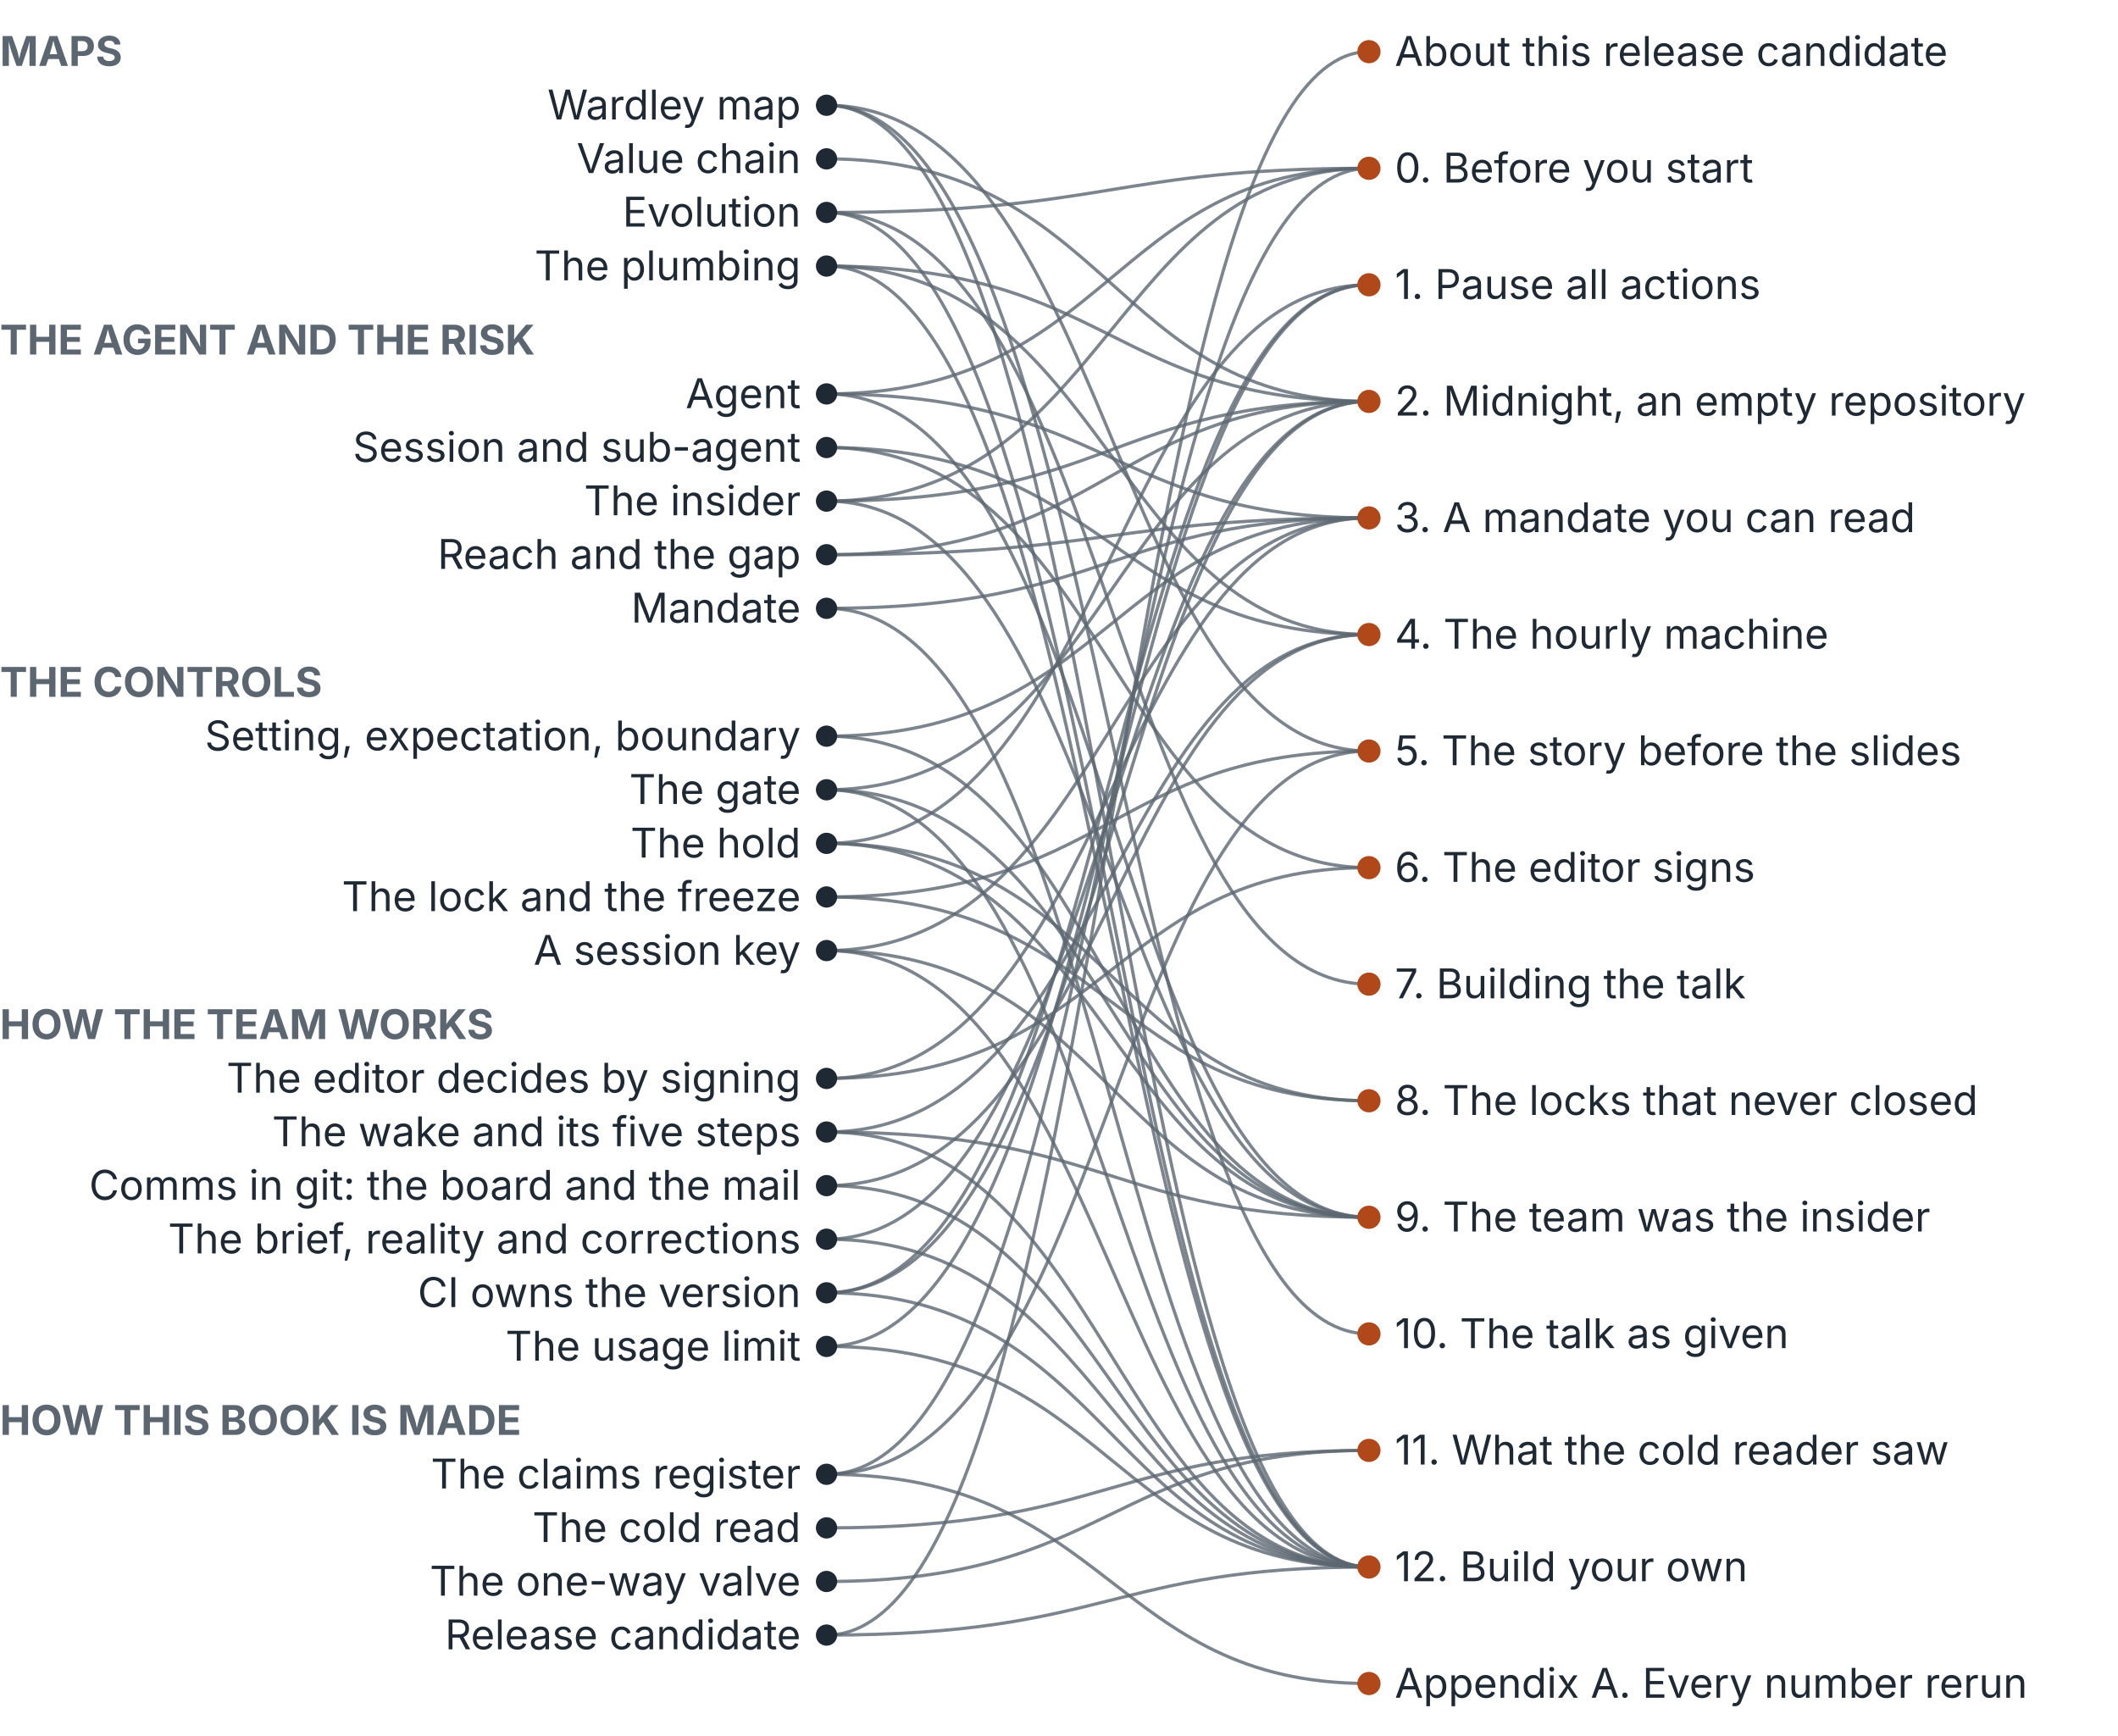
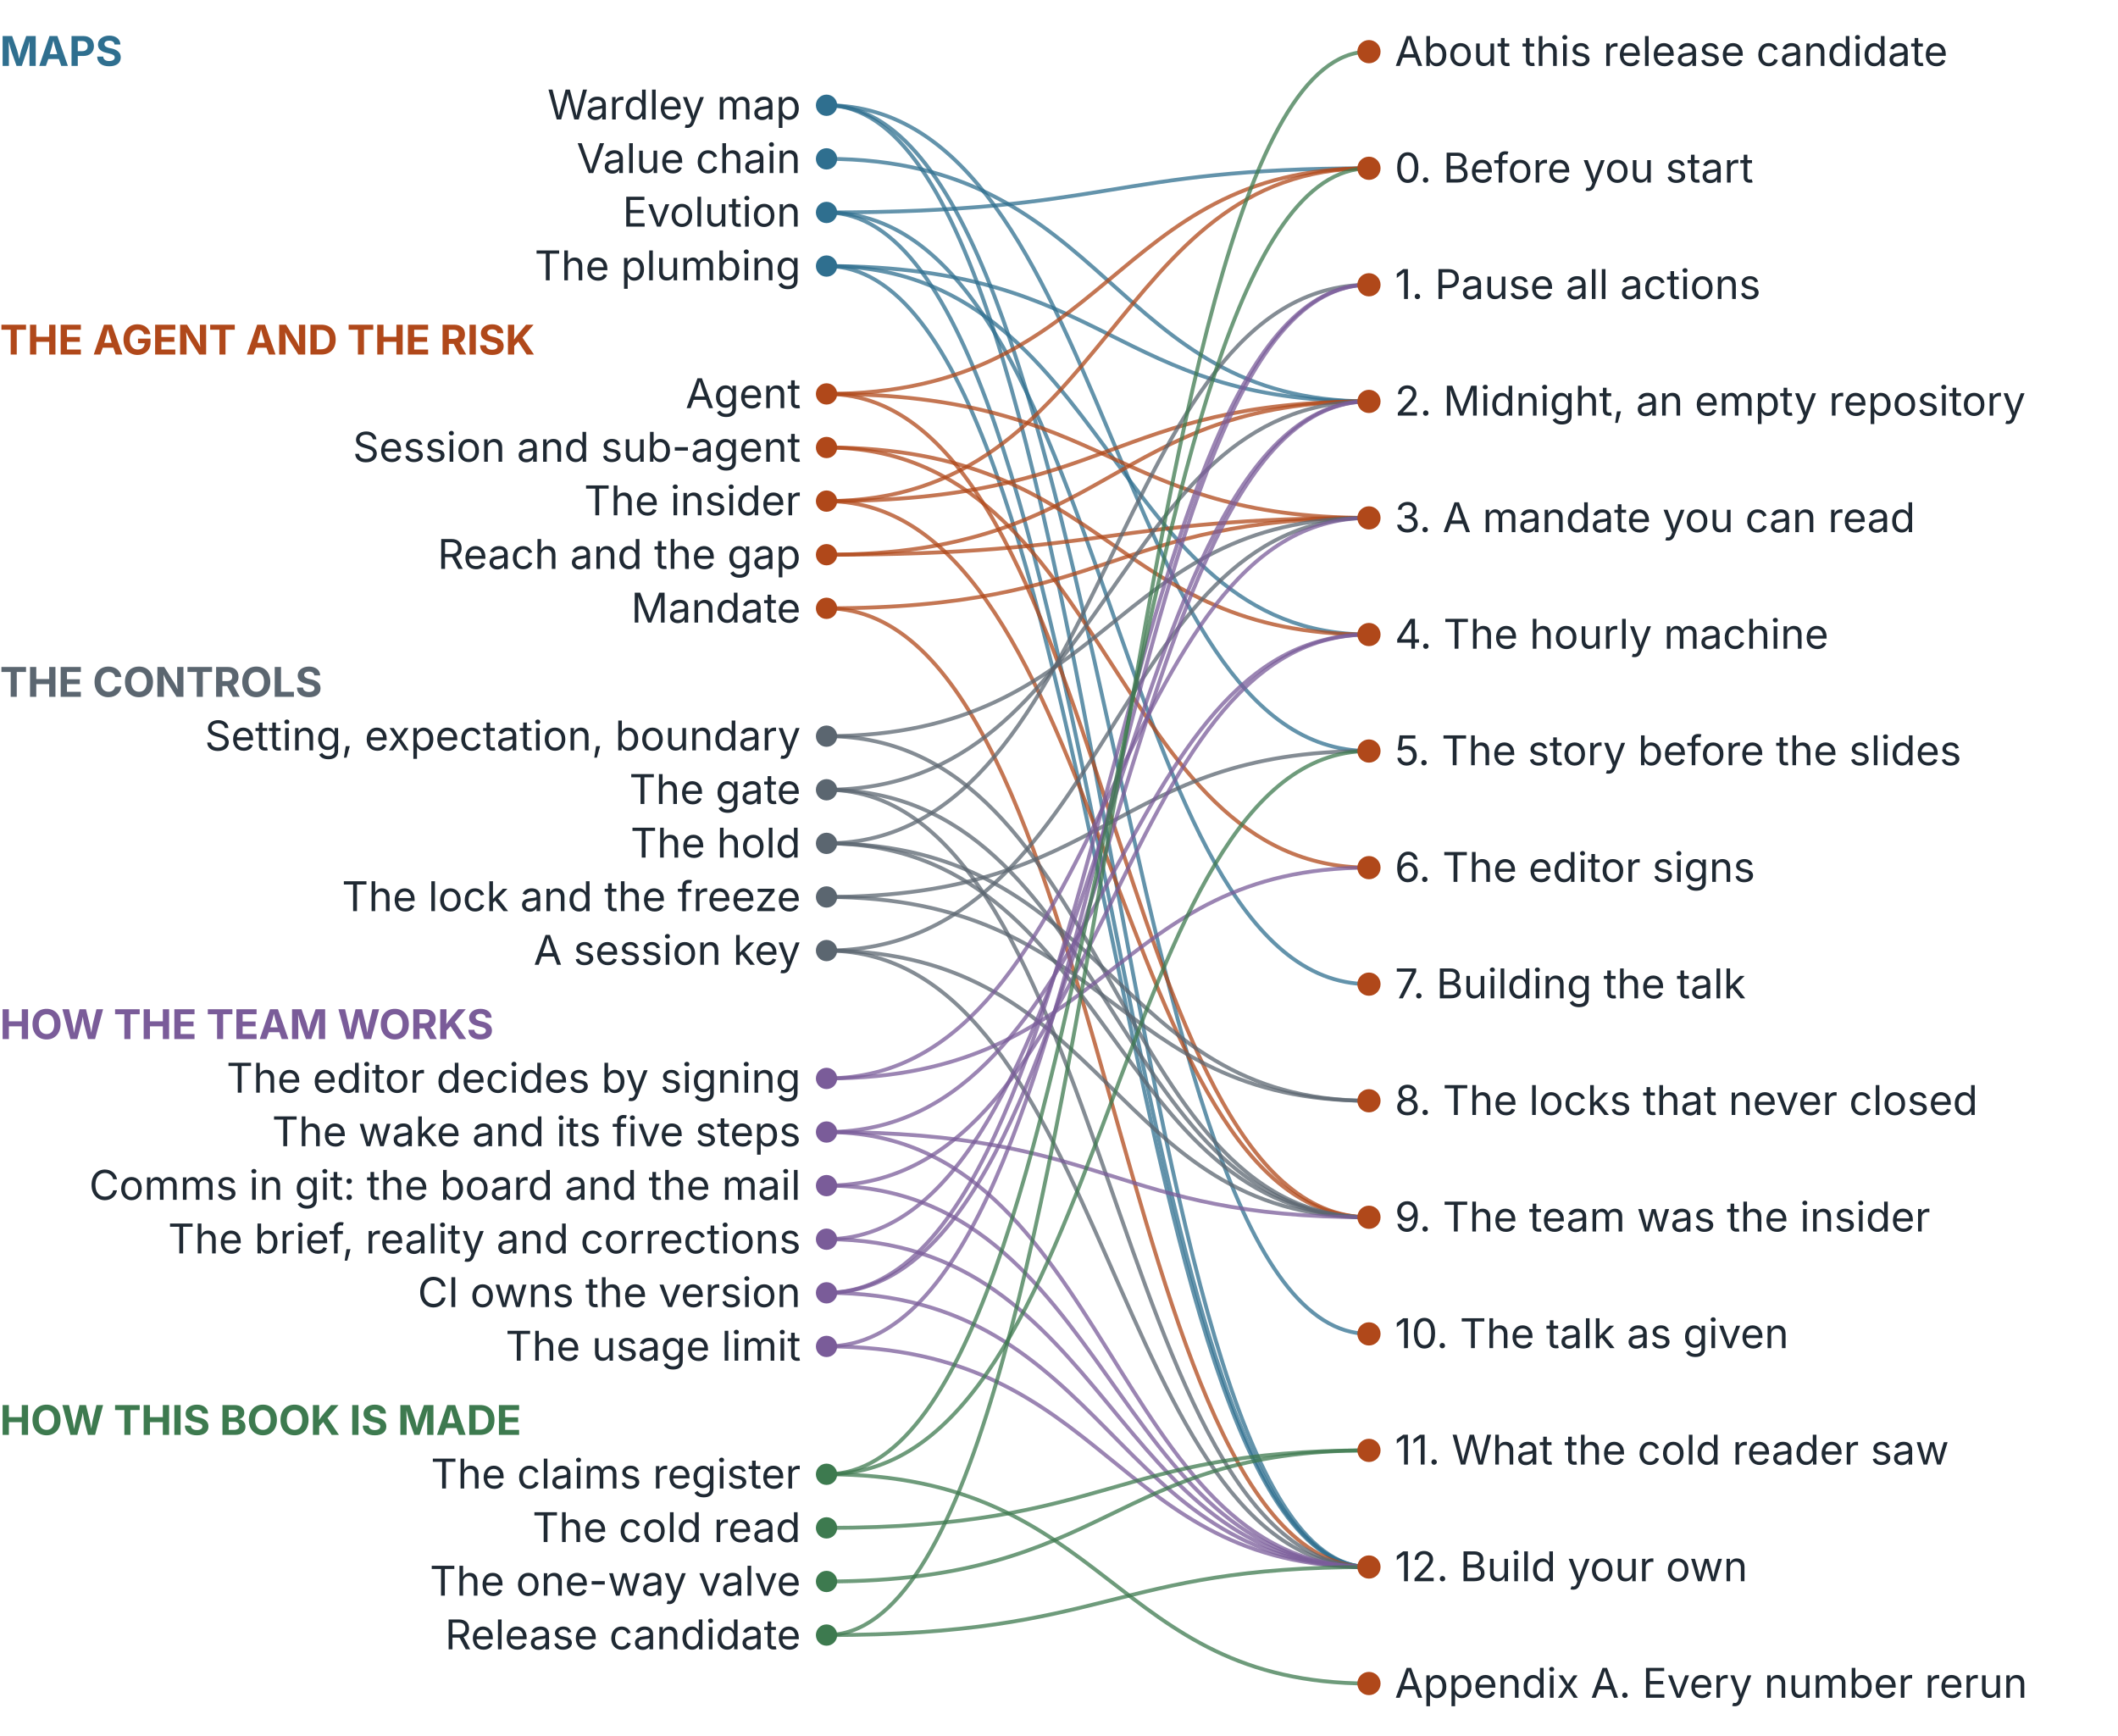
<svg xmlns="http://www.w3.org/2000/svg" viewBox="0 0 164 134.4" role="img" aria-label="Chapter 13's concepts down the left in their five groups, the book's chapters down the right, a line from each concept to each chapter that shows it.">
-   <path d="M64.00 8.15 C86.00 8.15 86.00 58.15 106.00 58.15" fill="none" stroke="#5b6670" stroke-width=".25" opacity=".8" />
-   <path d="M64.00 8.15 C86.00 8.15 86.00 103.28 106.00 103.28" fill="none" stroke="#5b6670" stroke-width=".25" opacity=".8" />
-   <path d="M64.00 8.15 C86.00 8.15 86.00 121.33 106.00 121.33" fill="none" stroke="#5b6670" stroke-width=".25" opacity=".8" />
-   <circle cx="64.00" cy="8.15" r=".7" fill="#1f2933" stroke="#1f2933" stroke-width=".25" />
-   <path d="M64.00 12.30 C86.00 12.30 86.00 31.08 106.00 31.08" fill="none" stroke="#5b6670" stroke-width=".25" opacity=".8" />
-   <circle cx="64.00" cy="12.30" r=".7" fill="#1f2933" stroke="#1f2933" stroke-width=".25" />
-   <path d="M64.00 16.45 C86.00 16.45 86.00 13.03 106.00 13.03" fill="none" stroke="#5b6670" stroke-width=".25" opacity=".8" />
-   <path d="M64.00 16.45 C86.00 16.45 86.00 76.20 106.00 76.20" fill="none" stroke="#5b6670" stroke-width=".25" opacity=".8" />
-   <path d="M64.00 16.45 C86.00 16.45 86.00 121.33 106.00 121.33" fill="none" stroke="#5b6670" stroke-width=".25" opacity=".8" />
-   <circle cx="64.00" cy="16.45" r=".7" fill="#1f2933" stroke="#1f2933" stroke-width=".25" />
-   <path d="M64.00 20.60 C86.00 20.60 86.00 31.08 106.00 31.08" fill="none" stroke="#5b6670" stroke-width=".25" opacity=".8" />
-   <path d="M64.00 20.60 C86.00 20.60 86.00 49.13 106.00 49.13" fill="none" stroke="#5b6670" stroke-width=".25" opacity=".8" />
-   <path d="M64.00 20.60 C86.00 20.60 86.00 121.33 106.00 121.33" fill="none" stroke="#5b6670" stroke-width=".25" opacity=".8" />
-   <circle cx="64.00" cy="20.60" r=".7" fill="#1f2933" stroke="#1f2933" stroke-width=".25" />
-   <path d="M64.00 30.50 C86.00 30.50 86.00 13.03 106.00 13.03" fill="none" stroke="#5b6670" stroke-width=".25" opacity=".8" />
-   <path d="M64.00 30.50 C86.00 30.50 86.00 40.10 106.00 40.10" fill="none" stroke="#5b6670" stroke-width=".25" opacity=".8" />
-   <path d="M64.00 30.50 C86.00 30.50 86.00 94.25 106.00 94.25" fill="none" stroke="#5b6670" stroke-width=".25" opacity=".8" />
-   <circle cx="64.00" cy="30.50" r=".7" fill="#1f2933" stroke="#1f2933" stroke-width=".25" />
-   <path d="M64.00 34.65 C86.00 34.65 86.00 49.13 106.00 49.13" fill="none" stroke="#5b6670" stroke-width=".25" opacity=".8" />
-   <path d="M64.00 34.65 C86.00 34.65 86.00 67.18 106.00 67.18" fill="none" stroke="#5b6670" stroke-width=".25" opacity=".8" />
-   <circle cx="64.00" cy="34.65" r=".7" fill="#1f2933" stroke="#1f2933" stroke-width=".25" />
-   <path d="M64.00 38.80 C86.00 38.80 86.00 13.03 106.00 13.03" fill="none" stroke="#5b6670" stroke-width=".25" opacity=".8" />
-   <path d="M64.00 38.80 C86.00 38.80 86.00 31.08 106.00 31.08" fill="none" stroke="#5b6670" stroke-width=".25" opacity=".8" />
-   <path d="M64.00 38.80 C86.00 38.80 86.00 94.25 106.00 94.25" fill="none" stroke="#5b6670" stroke-width=".25" opacity=".8" />
-   <circle cx="64.00" cy="38.80" r=".7" fill="#1f2933" stroke="#1f2933" stroke-width=".25" />
-   <path d="M64.00 42.95 C86.00 42.95 86.00 31.08 106.00 31.08" fill="none" stroke="#5b6670" stroke-width=".25" opacity=".8" />
-   <path d="M64.00 42.95 C86.00 42.95 86.00 40.10 106.00 40.10" fill="none" stroke="#5b6670" stroke-width=".25" opacity=".8" />
-   <circle cx="64.00" cy="42.95" r=".7" fill="#1f2933" stroke="#1f2933" stroke-width=".25" />
-   <path d="M64.00 47.10 C86.00 47.10 86.00 40.10 106.00 40.10" fill="none" stroke="#5b6670" stroke-width=".25" opacity=".8" />
-   <path d="M64.00 47.10 C86.00 47.10 86.00 121.33 106.00 121.33" fill="none" stroke="#5b6670" stroke-width=".25" opacity=".8" />
-   <circle cx="64.00" cy="47.10" r=".7" fill="#1f2933" stroke="#1f2933" stroke-width=".25" />
-   <path d="M64.00 57.00 C86.00 57.00 86.00 40.10 106.00 40.10" fill="none" stroke="#5b6670" stroke-width=".25" opacity=".8" />
-   <path d="M64.00 57.00 C86.00 57.00 86.00 94.25 106.00 94.25" fill="none" stroke="#5b6670" stroke-width=".25" opacity=".8" />
-   <circle cx="64.00" cy="57.00" r=".7" fill="#1f2933" stroke="#1f2933" stroke-width=".25" />
-   <path d="M64.00 61.15 C86.00 61.15 86.00 31.08 106.00 31.08" fill="none" stroke="#5b6670" stroke-width=".25" opacity=".8" />
-   <path d="M64.00 61.15 C86.00 61.15 86.00 94.25 106.00 94.25" fill="none" stroke="#5b6670" stroke-width=".25" opacity=".8" />
-   <path d="M64.00 61.15 C86.00 61.15 86.00 121.33 106.00 121.33" fill="none" stroke="#5b6670" stroke-width=".25" opacity=".8" />
-   <circle cx="64.00" cy="61.15" r=".7" fill="#1f2933" stroke="#1f2933" stroke-width=".25" />
-   <path d="M64.00 65.30 C86.00 65.30 86.00 22.05 106.00 22.05" fill="none" stroke="#5b6670" stroke-width=".25" opacity=".8" />
-   <path d="M64.00 65.30 C86.00 65.30 86.00 85.23 106.00 85.23" fill="none" stroke="#5b6670" stroke-width=".25" opacity=".8" />
-   <path d="M64.00 65.30 C86.00 65.30 86.00 94.25 106.00 94.25" fill="none" stroke="#5b6670" stroke-width=".25" opacity=".8" />
-   <circle cx="64.00" cy="65.30" r=".7" fill="#1f2933" stroke="#1f2933" stroke-width=".25" />
-   <path d="M64.00 69.45 C86.00 69.45 86.00 58.15 106.00 58.15" fill="none" stroke="#5b6670" stroke-width=".25" opacity=".8" />
-   <path d="M64.00 69.45 C86.00 69.45 86.00 85.23 106.00 85.23" fill="none" stroke="#5b6670" stroke-width=".25" opacity=".8" />
-   <circle cx="64.00" cy="69.45" r=".7" fill="#1f2933" stroke="#1f2933" stroke-width=".25" />
-   <path d="M64.00 73.60 C86.00 73.60 86.00 40.10 106.00 40.10" fill="none" stroke="#5b6670" stroke-width=".25" opacity=".8" />
-   <path d="M64.00 73.60 C86.00 73.60 86.00 94.25 106.00 94.25" fill="none" stroke="#5b6670" stroke-width=".25" opacity=".8" />
-   <path d="M64.00 73.60 C86.00 73.60 86.00 121.33 106.00 121.33" fill="none" stroke="#5b6670" stroke-width=".25" opacity=".8" />
-   <circle cx="64.00" cy="73.60" r=".7" fill="#1f2933" stroke="#1f2933" stroke-width=".25" />
-   <path d="M64.00 83.50 C86.00 83.50 86.00 67.18 106.00 67.18" fill="none" stroke="#5b6670" stroke-width=".25" opacity=".8" />
-   <path d="M64.00 83.50 C86.00 83.50 86.00 40.10 106.00 40.10" fill="none" stroke="#5b6670" stroke-width=".25" opacity=".8" />
-   <circle cx="64.00" cy="83.50" r=".7" fill="#1f2933" stroke="#1f2933" stroke-width=".25" />
-   <path d="M64.00 87.65 C86.00 87.65 86.00 49.13 106.00 49.13" fill="none" stroke="#5b6670" stroke-width=".25" opacity=".8" />
-   <path d="M64.00 87.65 C86.00 87.65 86.00 94.25 106.00 94.25" fill="none" stroke="#5b6670" stroke-width=".25" opacity=".8" />
-   <path d="M64.00 87.65 C86.00 87.65 86.00 121.33 106.00 121.33" fill="none" stroke="#5b6670" stroke-width=".25" opacity=".8" />
-   <circle cx="64.00" cy="87.65" r=".7" fill="#1f2933" stroke="#1f2933" stroke-width=".25" />
-   <path d="M64.00 91.80 C86.00 91.80 86.00 49.13 106.00 49.13" fill="none" stroke="#5b6670" stroke-width=".25" opacity=".8" />
-   <path d="M64.00 91.80 C86.00 91.80 86.00 121.33 106.00 121.33" fill="none" stroke="#5b6670" stroke-width=".25" opacity=".8" />
-   <circle cx="64.00" cy="91.80" r=".7" fill="#1f2933" stroke="#1f2933" stroke-width=".25" />
-   <path d="M64.00 95.95 C86.00 95.95 86.00 31.08 106.00 31.08" fill="none" stroke="#5b6670" stroke-width=".25" opacity=".8" />
-   <path d="M64.00 95.95 C86.00 95.95 86.00 121.33 106.00 121.33" fill="none" stroke="#5b6670" stroke-width=".25" opacity=".8" />
-   <circle cx="64.00" cy="95.95" r=".7" fill="#1f2933" stroke="#1f2933" stroke-width=".25" />
-   <path d="M64.00 100.10 C86.00 100.10 86.00 22.05 106.00 22.05" fill="none" stroke="#5b6670" stroke-width=".25" opacity=".8" />
-   <path d="M64.00 100.10 C86.00 100.10 86.00 31.08 106.00 31.08" fill="none" stroke="#5b6670" stroke-width=".25" opacity=".8" />
-   <path d="M64.00 100.10 C86.00 100.10 86.00 121.33 106.00 121.33" fill="none" stroke="#5b6670" stroke-width=".25" opacity=".8" />
-   <circle cx="64.00" cy="100.10" r=".7" fill="#1f2933" stroke="#1f2933" stroke-width=".25" />
-   <path d="M64.00 104.25 C86.00 104.25 86.00 22.05 106.00 22.05" fill="none" stroke="#5b6670" stroke-width=".25" opacity=".8" />
-   <path d="M64.00 104.25 C86.00 104.25 86.00 121.33 106.00 121.33" fill="none" stroke="#5b6670" stroke-width=".25" opacity=".8" />
-   <circle cx="64.00" cy="104.25" r=".7" fill="#1f2933" stroke="#1f2933" stroke-width=".25" />
-   <path d="M64.00 114.15 C86.00 114.15 86.00 13.03 106.00 13.03" fill="none" stroke="#5b6670" stroke-width=".25" opacity=".8" />
-   <path d="M64.00 114.15 C86.00 114.15 86.00 58.15 106.00 58.15" fill="none" stroke="#5b6670" stroke-width=".25" opacity=".8" />
-   <path d="M64.00 114.15 C86.00 114.15 86.00 130.35 106.00 130.35" fill="none" stroke="#5b6670" stroke-width=".25" opacity=".8" />
-   <circle cx="64.00" cy="114.15" r=".7" fill="#1f2933" stroke="#1f2933" stroke-width=".25" />
-   <path d="M64.00 118.30 C86.00 118.30 86.00 112.30 106.00 112.30" fill="none" stroke="#5b6670" stroke-width=".25" opacity=".8" />
-   <circle cx="64.00" cy="118.30" r=".7" fill="#1f2933" stroke="#1f2933" stroke-width=".25" />
-   <path d="M64.00 122.45 C86.00 122.45 86.00 112.30 106.00 112.30" fill="none" stroke="#5b6670" stroke-width=".25" opacity=".8" />
-   <circle cx="64.00" cy="122.45" r=".7" fill="#1f2933" stroke="#1f2933" stroke-width=".25" />
-   <path d="M64.00 126.60 C86.00 126.60 86.00 4.00 106.00 4.00" fill="none" stroke="#5b6670" stroke-width=".25" opacity=".8" />
-   <path d="M64.00 126.60 C86.00 126.60 86.00 121.33 106.00 121.33" fill="none" stroke="#5b6670" stroke-width=".25" opacity=".8" />
-   <circle cx="64.00" cy="126.60" r=".7" fill="#1f2933" stroke="#1f2933" stroke-width=".25" />
+   <path d="M64.00 8.15 C86.00 8.15 86.00 58.15 106.00 58.15" fill="none" stroke="#2f6f8f" stroke-width=".3" opacity=".75" />
+   <path d="M64.00 8.15 C86.00 8.15 86.00 103.28 106.00 103.28" fill="none" stroke="#2f6f8f" stroke-width=".3" opacity=".75" />
+   <path d="M64.00 8.15 C86.00 8.15 86.00 121.33 106.00 121.33" fill="none" stroke="#2f6f8f" stroke-width=".3" opacity=".75" />
+   <circle cx="64.00" cy="8.15" r=".7" fill="#2f6f8f" stroke="#2f6f8f" stroke-width=".25" />
+   <path d="M64.00 12.30 C86.00 12.30 86.00 31.08 106.00 31.08" fill="none" stroke="#2f6f8f" stroke-width=".3" opacity=".75" />
+   <circle cx="64.00" cy="12.30" r=".7" fill="#2f6f8f" stroke="#2f6f8f" stroke-width=".25" />
+   <path d="M64.00 16.45 C86.00 16.45 86.00 13.03 106.00 13.03" fill="none" stroke="#2f6f8f" stroke-width=".3" opacity=".75" />
+   <path d="M64.00 16.45 C86.00 16.45 86.00 76.20 106.00 76.20" fill="none" stroke="#2f6f8f" stroke-width=".3" opacity=".75" />
+   <path d="M64.00 16.45 C86.00 16.45 86.00 121.33 106.00 121.33" fill="none" stroke="#2f6f8f" stroke-width=".3" opacity=".75" />
+   <circle cx="64.00" cy="16.45" r=".7" fill="#2f6f8f" stroke="#2f6f8f" stroke-width=".25" />
+   <path d="M64.00 20.60 C86.00 20.60 86.00 31.08 106.00 31.08" fill="none" stroke="#2f6f8f" stroke-width=".3" opacity=".75" />
+   <path d="M64.00 20.60 C86.00 20.60 86.00 49.13 106.00 49.13" fill="none" stroke="#2f6f8f" stroke-width=".3" opacity=".75" />
+   <path d="M64.00 20.60 C86.00 20.60 86.00 121.33 106.00 121.33" fill="none" stroke="#2f6f8f" stroke-width=".3" opacity=".75" />
+   <circle cx="64.00" cy="20.60" r=".7" fill="#2f6f8f" stroke="#2f6f8f" stroke-width=".25" />
+   <path d="M64.00 30.50 C86.00 30.50 86.00 13.03 106.00 13.03" fill="none" stroke="#b0481a" stroke-width=".3" opacity=".75" />
+   <path d="M64.00 30.50 C86.00 30.50 86.00 40.10 106.00 40.10" fill="none" stroke="#b0481a" stroke-width=".3" opacity=".75" />
+   <path d="M64.00 30.50 C86.00 30.50 86.00 94.25 106.00 94.25" fill="none" stroke="#b0481a" stroke-width=".3" opacity=".75" />
+   <circle cx="64.00" cy="30.50" r=".7" fill="#b0481a" stroke="#b0481a" stroke-width=".25" />
+   <path d="M64.00 34.65 C86.00 34.65 86.00 49.13 106.00 49.13" fill="none" stroke="#b0481a" stroke-width=".3" opacity=".75" />
+   <path d="M64.00 34.65 C86.00 34.65 86.00 67.18 106.00 67.18" fill="none" stroke="#b0481a" stroke-width=".3" opacity=".75" />
+   <circle cx="64.00" cy="34.65" r=".7" fill="#b0481a" stroke="#b0481a" stroke-width=".25" />
+   <path d="M64.00 38.80 C86.00 38.80 86.00 13.03 106.00 13.03" fill="none" stroke="#b0481a" stroke-width=".3" opacity=".75" />
+   <path d="M64.00 38.80 C86.00 38.80 86.00 31.08 106.00 31.08" fill="none" stroke="#b0481a" stroke-width=".3" opacity=".75" />
+   <path d="M64.00 38.80 C86.00 38.80 86.00 94.25 106.00 94.25" fill="none" stroke="#b0481a" stroke-width=".3" opacity=".75" />
+   <circle cx="64.00" cy="38.80" r=".7" fill="#b0481a" stroke="#b0481a" stroke-width=".25" />
+   <path d="M64.00 42.95 C86.00 42.95 86.00 31.08 106.00 31.08" fill="none" stroke="#b0481a" stroke-width=".3" opacity=".75" />
+   <path d="M64.00 42.95 C86.00 42.95 86.00 40.10 106.00 40.10" fill="none" stroke="#b0481a" stroke-width=".3" opacity=".75" />
+   <circle cx="64.00" cy="42.95" r=".7" fill="#b0481a" stroke="#b0481a" stroke-width=".25" />
+   <path d="M64.00 47.10 C86.00 47.10 86.00 40.10 106.00 40.10" fill="none" stroke="#b0481a" stroke-width=".3" opacity=".75" />
+   <path d="M64.00 47.10 C86.00 47.10 86.00 121.33 106.00 121.33" fill="none" stroke="#b0481a" stroke-width=".3" opacity=".75" />
+   <circle cx="64.00" cy="47.10" r=".7" fill="#b0481a" stroke="#b0481a" stroke-width=".25" />
+   <path d="M64.00 57.00 C86.00 57.00 86.00 40.10 106.00 40.10" fill="none" stroke="#5b6670" stroke-width=".3" opacity=".75" />
+   <path d="M64.00 57.00 C86.00 57.00 86.00 94.25 106.00 94.25" fill="none" stroke="#5b6670" stroke-width=".3" opacity=".75" />
+   <circle cx="64.00" cy="57.00" r=".7" fill="#5b6670" stroke="#5b6670" stroke-width=".25" />
+   <path d="M64.00 61.15 C86.00 61.15 86.00 31.08 106.00 31.08" fill="none" stroke="#5b6670" stroke-width=".3" opacity=".75" />
+   <path d="M64.00 61.15 C86.00 61.15 86.00 94.25 106.00 94.25" fill="none" stroke="#5b6670" stroke-width=".3" opacity=".75" />
+   <path d="M64.00 61.15 C86.00 61.15 86.00 121.33 106.00 121.33" fill="none" stroke="#5b6670" stroke-width=".3" opacity=".75" />
+   <circle cx="64.00" cy="61.15" r=".7" fill="#5b6670" stroke="#5b6670" stroke-width=".25" />
+   <path d="M64.00 65.30 C86.00 65.30 86.00 22.05 106.00 22.05" fill="none" stroke="#5b6670" stroke-width=".3" opacity=".75" />
+   <path d="M64.00 65.30 C86.00 65.30 86.00 85.23 106.00 85.23" fill="none" stroke="#5b6670" stroke-width=".3" opacity=".75" />
+   <path d="M64.00 65.30 C86.00 65.30 86.00 94.25 106.00 94.25" fill="none" stroke="#5b6670" stroke-width=".3" opacity=".75" />
+   <circle cx="64.00" cy="65.30" r=".7" fill="#5b6670" stroke="#5b6670" stroke-width=".25" />
+   <path d="M64.00 69.45 C86.00 69.45 86.00 58.15 106.00 58.15" fill="none" stroke="#5b6670" stroke-width=".3" opacity=".75" />
+   <path d="M64.00 69.45 C86.00 69.45 86.00 85.23 106.00 85.23" fill="none" stroke="#5b6670" stroke-width=".3" opacity=".75" />
+   <circle cx="64.00" cy="69.45" r=".7" fill="#5b6670" stroke="#5b6670" stroke-width=".25" />
+   <path d="M64.00 73.60 C86.00 73.60 86.00 40.10 106.00 40.10" fill="none" stroke="#5b6670" stroke-width=".3" opacity=".75" />
+   <path d="M64.00 73.60 C86.00 73.60 86.00 94.25 106.00 94.25" fill="none" stroke="#5b6670" stroke-width=".3" opacity=".75" />
+   <path d="M64.00 73.60 C86.00 73.60 86.00 121.33 106.00 121.33" fill="none" stroke="#5b6670" stroke-width=".3" opacity=".75" />
+   <circle cx="64.00" cy="73.60" r=".7" fill="#5b6670" stroke="#5b6670" stroke-width=".25" />
+   <path d="M64.00 83.50 C86.00 83.50 86.00 67.18 106.00 67.18" fill="none" stroke="#7a5c99" stroke-width=".3" opacity=".75" />
+   <path d="M64.00 83.50 C86.00 83.50 86.00 40.10 106.00 40.10" fill="none" stroke="#7a5c99" stroke-width=".3" opacity=".75" />
+   <circle cx="64.00" cy="83.50" r=".7" fill="#7a5c99" stroke="#7a5c99" stroke-width=".25" />
+   <path d="M64.00 87.65 C86.00 87.65 86.00 49.13 106.00 49.13" fill="none" stroke="#7a5c99" stroke-width=".3" opacity=".75" />
+   <path d="M64.00 87.65 C86.00 87.65 86.00 94.25 106.00 94.25" fill="none" stroke="#7a5c99" stroke-width=".3" opacity=".75" />
+   <path d="M64.00 87.65 C86.00 87.65 86.00 121.33 106.00 121.33" fill="none" stroke="#7a5c99" stroke-width=".3" opacity=".75" />
+   <circle cx="64.00" cy="87.65" r=".7" fill="#7a5c99" stroke="#7a5c99" stroke-width=".25" />
+   <path d="M64.00 91.80 C86.00 91.80 86.00 49.13 106.00 49.13" fill="none" stroke="#7a5c99" stroke-width=".3" opacity=".75" />
+   <path d="M64.00 91.80 C86.00 91.80 86.00 121.33 106.00 121.33" fill="none" stroke="#7a5c99" stroke-width=".3" opacity=".75" />
+   <circle cx="64.00" cy="91.80" r=".7" fill="#7a5c99" stroke="#7a5c99" stroke-width=".25" />
+   <path d="M64.00 95.95 C86.00 95.95 86.00 31.08 106.00 31.08" fill="none" stroke="#7a5c99" stroke-width=".3" opacity=".75" />
+   <path d="M64.00 95.95 C86.00 95.95 86.00 121.33 106.00 121.33" fill="none" stroke="#7a5c99" stroke-width=".3" opacity=".75" />
+   <circle cx="64.00" cy="95.95" r=".7" fill="#7a5c99" stroke="#7a5c99" stroke-width=".25" />
+   <path d="M64.00 100.10 C86.00 100.10 86.00 22.05 106.00 22.05" fill="none" stroke="#7a5c99" stroke-width=".3" opacity=".75" />
+   <path d="M64.00 100.10 C86.00 100.10 86.00 31.08 106.00 31.08" fill="none" stroke="#7a5c99" stroke-width=".3" opacity=".75" />
+   <path d="M64.00 100.10 C86.00 100.10 86.00 121.33 106.00 121.33" fill="none" stroke="#7a5c99" stroke-width=".3" opacity=".75" />
+   <circle cx="64.00" cy="100.10" r=".7" fill="#7a5c99" stroke="#7a5c99" stroke-width=".25" />
+   <path d="M64.00 104.25 C86.00 104.25 86.00 22.05 106.00 22.05" fill="none" stroke="#7a5c99" stroke-width=".3" opacity=".75" />
+   <path d="M64.00 104.25 C86.00 104.25 86.00 121.33 106.00 121.33" fill="none" stroke="#7a5c99" stroke-width=".3" opacity=".75" />
+   <circle cx="64.00" cy="104.25" r=".7" fill="#7a5c99" stroke="#7a5c99" stroke-width=".25" />
+   <path d="M64.00 114.15 C86.00 114.15 86.00 13.03 106.00 13.03" fill="none" stroke="#3d7a4f" stroke-width=".3" opacity=".75" />
+   <path d="M64.00 114.15 C86.00 114.15 86.00 58.15 106.00 58.15" fill="none" stroke="#3d7a4f" stroke-width=".3" opacity=".75" />
+   <path d="M64.00 114.15 C86.00 114.15 86.00 130.35 106.00 130.35" fill="none" stroke="#3d7a4f" stroke-width=".3" opacity=".75" />
+   <circle cx="64.00" cy="114.15" r=".7" fill="#3d7a4f" stroke="#3d7a4f" stroke-width=".25" />
+   <path d="M64.00 118.30 C86.00 118.30 86.00 112.30 106.00 112.30" fill="none" stroke="#3d7a4f" stroke-width=".3" opacity=".75" />
+   <circle cx="64.00" cy="118.30" r=".7" fill="#3d7a4f" stroke="#3d7a4f" stroke-width=".25" />
+   <path d="M64.00 122.45 C86.00 122.45 86.00 112.30 106.00 112.30" fill="none" stroke="#3d7a4f" stroke-width=".3" opacity=".75" />
+   <circle cx="64.00" cy="122.45" r=".7" fill="#3d7a4f" stroke="#3d7a4f" stroke-width=".25" />
+   <path d="M64.00 126.60 C86.00 126.60 86.00 4.00 106.00 4.00" fill="none" stroke="#3d7a4f" stroke-width=".3" opacity=".75" />
+   <path d="M64.00 126.60 C86.00 126.60 86.00 121.33 106.00 121.33" fill="none" stroke="#3d7a4f" stroke-width=".3" opacity=".75" />
+   <circle cx="64.00" cy="126.60" r=".7" fill="#3d7a4f" stroke="#3d7a4f" stroke-width=".25" />
  <circle cx="106.00" cy="4.00" r=".9" fill="#b0481a" />
  <text x="108.00" y="5.10" font-family="Inter, Helvetica, Arial, sans-serif" font-size="3.18" font-weight="400" fill="#1f2933" text-anchor="start">About this release candidate</text>
  <circle cx="106.00" cy="13.03" r=".9" fill="#b0481a" />
  <text x="108.00" y="14.13" font-family="Inter, Helvetica, Arial, sans-serif" font-size="3.18" font-weight="400" fill="#1f2933" text-anchor="start">0. Before you start</text>
  <circle cx="106.00" cy="22.05" r=".9" fill="#b0481a" />
  <text x="108.00" y="23.15" font-family="Inter, Helvetica, Arial, sans-serif" font-size="3.18" font-weight="400" fill="#1f2933" text-anchor="start">1. Pause all actions</text>
  <circle cx="106.00" cy="31.08" r=".9" fill="#b0481a" />
  <text x="108.00" y="32.18" font-family="Inter, Helvetica, Arial, sans-serif" font-size="3.18" font-weight="400" fill="#1f2933" text-anchor="start">2. Midnight, an empty repository</text>
  <circle cx="106.00" cy="40.10" r=".9" fill="#b0481a" />
  <text x="108.00" y="41.20" font-family="Inter, Helvetica, Arial, sans-serif" font-size="3.18" font-weight="400" fill="#1f2933" text-anchor="start">3. A mandate you can read</text>
  <circle cx="106.00" cy="49.13" r=".9" fill="#b0481a" />
  <text x="108.00" y="50.23" font-family="Inter, Helvetica, Arial, sans-serif" font-size="3.18" font-weight="400" fill="#1f2933" text-anchor="start">4. The hourly machine</text>
  <circle cx="106.00" cy="58.15" r=".9" fill="#b0481a" />
  <text x="108.00" y="59.25" font-family="Inter, Helvetica, Arial, sans-serif" font-size="3.18" font-weight="400" fill="#1f2933" text-anchor="start">5. The story before the slides</text>
  <circle cx="106.00" cy="67.18" r=".9" fill="#b0481a" />
  <text x="108.00" y="68.28" font-family="Inter, Helvetica, Arial, sans-serif" font-size="3.18" font-weight="400" fill="#1f2933" text-anchor="start">6. The editor signs</text>
  <circle cx="106.00" cy="76.20" r=".9" fill="#b0481a" />
  <text x="108.00" y="77.30" font-family="Inter, Helvetica, Arial, sans-serif" font-size="3.18" font-weight="400" fill="#1f2933" text-anchor="start">7. Building the talk</text>
  <circle cx="106.00" cy="85.23" r=".9" fill="#b0481a" />
  <text x="108.00" y="86.33" font-family="Inter, Helvetica, Arial, sans-serif" font-size="3.18" font-weight="400" fill="#1f2933" text-anchor="start">8. The locks that never closed</text>
  <circle cx="106.00" cy="94.25" r=".9" fill="#b0481a" />
  <text x="108.00" y="95.35" font-family="Inter, Helvetica, Arial, sans-serif" font-size="3.18" font-weight="400" fill="#1f2933" text-anchor="start">9. The team was the insider</text>
  <circle cx="106.00" cy="103.28" r=".9" fill="#b0481a" />
  <text x="108.00" y="104.38" font-family="Inter, Helvetica, Arial, sans-serif" font-size="3.18" font-weight="400" fill="#1f2933" text-anchor="start">10. The talk as given</text>
  <circle cx="106.00" cy="112.30" r=".9" fill="#b0481a" />
  <text x="108.00" y="113.40" font-family="Inter, Helvetica, Arial, sans-serif" font-size="3.18" font-weight="400" fill="#1f2933" text-anchor="start">11. What the cold reader saw</text>
  <circle cx="106.00" cy="121.33" r=".9" fill="#b0481a" />
  <text x="108.00" y="122.43" font-family="Inter, Helvetica, Arial, sans-serif" font-size="3.18" font-weight="400" fill="#1f2933" text-anchor="start">12. Build your own</text>
  <circle cx="106.00" cy="130.35" r=".9" fill="#b0481a" />
  <text x="108.00" y="131.45" font-family="Inter, Helvetica, Arial, sans-serif" font-size="3.18" font-weight="400" fill="#1f2933" text-anchor="start">Appendix A. Every number rerun</text>
-   <text x="0.00" y="5.10" font-family="Inter, Helvetica, Arial, sans-serif" font-size="3.18" font-weight="700" fill="#5b6670" text-anchor="start">MAPS</text>
+   <text x="0.00" y="5.10" font-family="Inter, Helvetica, Arial, sans-serif" font-size="3.18" font-weight="700" fill="#2f6f8f" text-anchor="start">MAPS</text>
  <text x="62.00" y="9.25" font-family="Inter, Helvetica, Arial, sans-serif" font-size="3.18" font-weight="400" fill="#1f2933" text-anchor="end">Wardley map</text>
  <text x="62.00" y="13.40" font-family="Inter, Helvetica, Arial, sans-serif" font-size="3.18" font-weight="400" fill="#1f2933" text-anchor="end">Value chain</text>
  <text x="62.00" y="17.55" font-family="Inter, Helvetica, Arial, sans-serif" font-size="3.18" font-weight="400" fill="#1f2933" text-anchor="end">Evolution</text>
  <text x="62.00" y="21.70" font-family="Inter, Helvetica, Arial, sans-serif" font-size="3.18" font-weight="400" fill="#1f2933" text-anchor="end">The plumbing</text>
-   <text x="0.00" y="27.45" font-family="Inter, Helvetica, Arial, sans-serif" font-size="3.18" font-weight="700" fill="#5b6670" text-anchor="start">THE AGENT AND THE RISK</text>
+   <text x="0.00" y="27.45" font-family="Inter, Helvetica, Arial, sans-serif" font-size="3.18" font-weight="700" fill="#b0481a" text-anchor="start">THE AGENT AND THE RISK</text>
  <text x="62.00" y="31.60" font-family="Inter, Helvetica, Arial, sans-serif" font-size="3.18" font-weight="400" fill="#1f2933" text-anchor="end">Agent</text>
  <text x="62.00" y="35.75" font-family="Inter, Helvetica, Arial, sans-serif" font-size="3.18" font-weight="400" fill="#1f2933" text-anchor="end">Session and sub-agent</text>
  <text x="62.00" y="39.90" font-family="Inter, Helvetica, Arial, sans-serif" font-size="3.18" font-weight="400" fill="#1f2933" text-anchor="end">The insider</text>
  <text x="62.00" y="44.05" font-family="Inter, Helvetica, Arial, sans-serif" font-size="3.18" font-weight="400" fill="#1f2933" text-anchor="end">Reach and the gap</text>
  <text x="62.00" y="48.20" font-family="Inter, Helvetica, Arial, sans-serif" font-size="3.18" font-weight="400" fill="#1f2933" text-anchor="end">Mandate</text>
  <text x="0.00" y="53.95" font-family="Inter, Helvetica, Arial, sans-serif" font-size="3.18" font-weight="700" fill="#5b6670" text-anchor="start">THE CONTROLS</text>
  <text x="62.00" y="58.10" font-family="Inter, Helvetica, Arial, sans-serif" font-size="3.18" font-weight="400" fill="#1f2933" text-anchor="end">Setting, expectation, boundary</text>
  <text x="62.00" y="62.25" font-family="Inter, Helvetica, Arial, sans-serif" font-size="3.18" font-weight="400" fill="#1f2933" text-anchor="end">The gate</text>
  <text x="62.00" y="66.40" font-family="Inter, Helvetica, Arial, sans-serif" font-size="3.18" font-weight="400" fill="#1f2933" text-anchor="end">The hold</text>
  <text x="62.00" y="70.55" font-family="Inter, Helvetica, Arial, sans-serif" font-size="3.18" font-weight="400" fill="#1f2933" text-anchor="end">The lock and the freeze</text>
  <text x="62.00" y="74.70" font-family="Inter, Helvetica, Arial, sans-serif" font-size="3.18" font-weight="400" fill="#1f2933" text-anchor="end">A session key</text>
-   <text x="0.00" y="80.45" font-family="Inter, Helvetica, Arial, sans-serif" font-size="3.18" font-weight="700" fill="#5b6670" text-anchor="start">HOW THE TEAM WORKS</text>
+   <text x="0.00" y="80.45" font-family="Inter, Helvetica, Arial, sans-serif" font-size="3.18" font-weight="700" fill="#7a5c99" text-anchor="start">HOW THE TEAM WORKS</text>
  <text x="62.00" y="84.60" font-family="Inter, Helvetica, Arial, sans-serif" font-size="3.18" font-weight="400" fill="#1f2933" text-anchor="end">The editor decides by signing</text>
  <text x="62.00" y="88.75" font-family="Inter, Helvetica, Arial, sans-serif" font-size="3.18" font-weight="400" fill="#1f2933" text-anchor="end">The wake and its five steps</text>
  <text x="62.00" y="92.90" font-family="Inter, Helvetica, Arial, sans-serif" font-size="3.18" font-weight="400" fill="#1f2933" text-anchor="end">Comms in git: the board and the mail</text>
  <text x="62.00" y="97.05" font-family="Inter, Helvetica, Arial, sans-serif" font-size="3.18" font-weight="400" fill="#1f2933" text-anchor="end">The brief, reality and corrections</text>
  <text x="62.00" y="101.20" font-family="Inter, Helvetica, Arial, sans-serif" font-size="3.18" font-weight="400" fill="#1f2933" text-anchor="end">CI owns the version</text>
  <text x="62.00" y="105.35" font-family="Inter, Helvetica, Arial, sans-serif" font-size="3.18" font-weight="400" fill="#1f2933" text-anchor="end">The usage limit</text>
-   <text x="0.00" y="111.10" font-family="Inter, Helvetica, Arial, sans-serif" font-size="3.18" font-weight="700" fill="#5b6670" text-anchor="start">HOW THIS BOOK IS MADE</text>
+   <text x="0.00" y="111.10" font-family="Inter, Helvetica, Arial, sans-serif" font-size="3.18" font-weight="700" fill="#3d7a4f" text-anchor="start">HOW THIS BOOK IS MADE</text>
  <text x="62.00" y="115.25" font-family="Inter, Helvetica, Arial, sans-serif" font-size="3.18" font-weight="400" fill="#1f2933" text-anchor="end">The claims register</text>
  <text x="62.00" y="119.40" font-family="Inter, Helvetica, Arial, sans-serif" font-size="3.18" font-weight="400" fill="#1f2933" text-anchor="end">The cold read</text>
  <text x="62.00" y="123.55" font-family="Inter, Helvetica, Arial, sans-serif" font-size="3.18" font-weight="400" fill="#1f2933" text-anchor="end">The one-way valve</text>
  <text x="62.00" y="127.70" font-family="Inter, Helvetica, Arial, sans-serif" font-size="3.18" font-weight="400" fill="#1f2933" text-anchor="end">Release candidate</text>
</svg>
